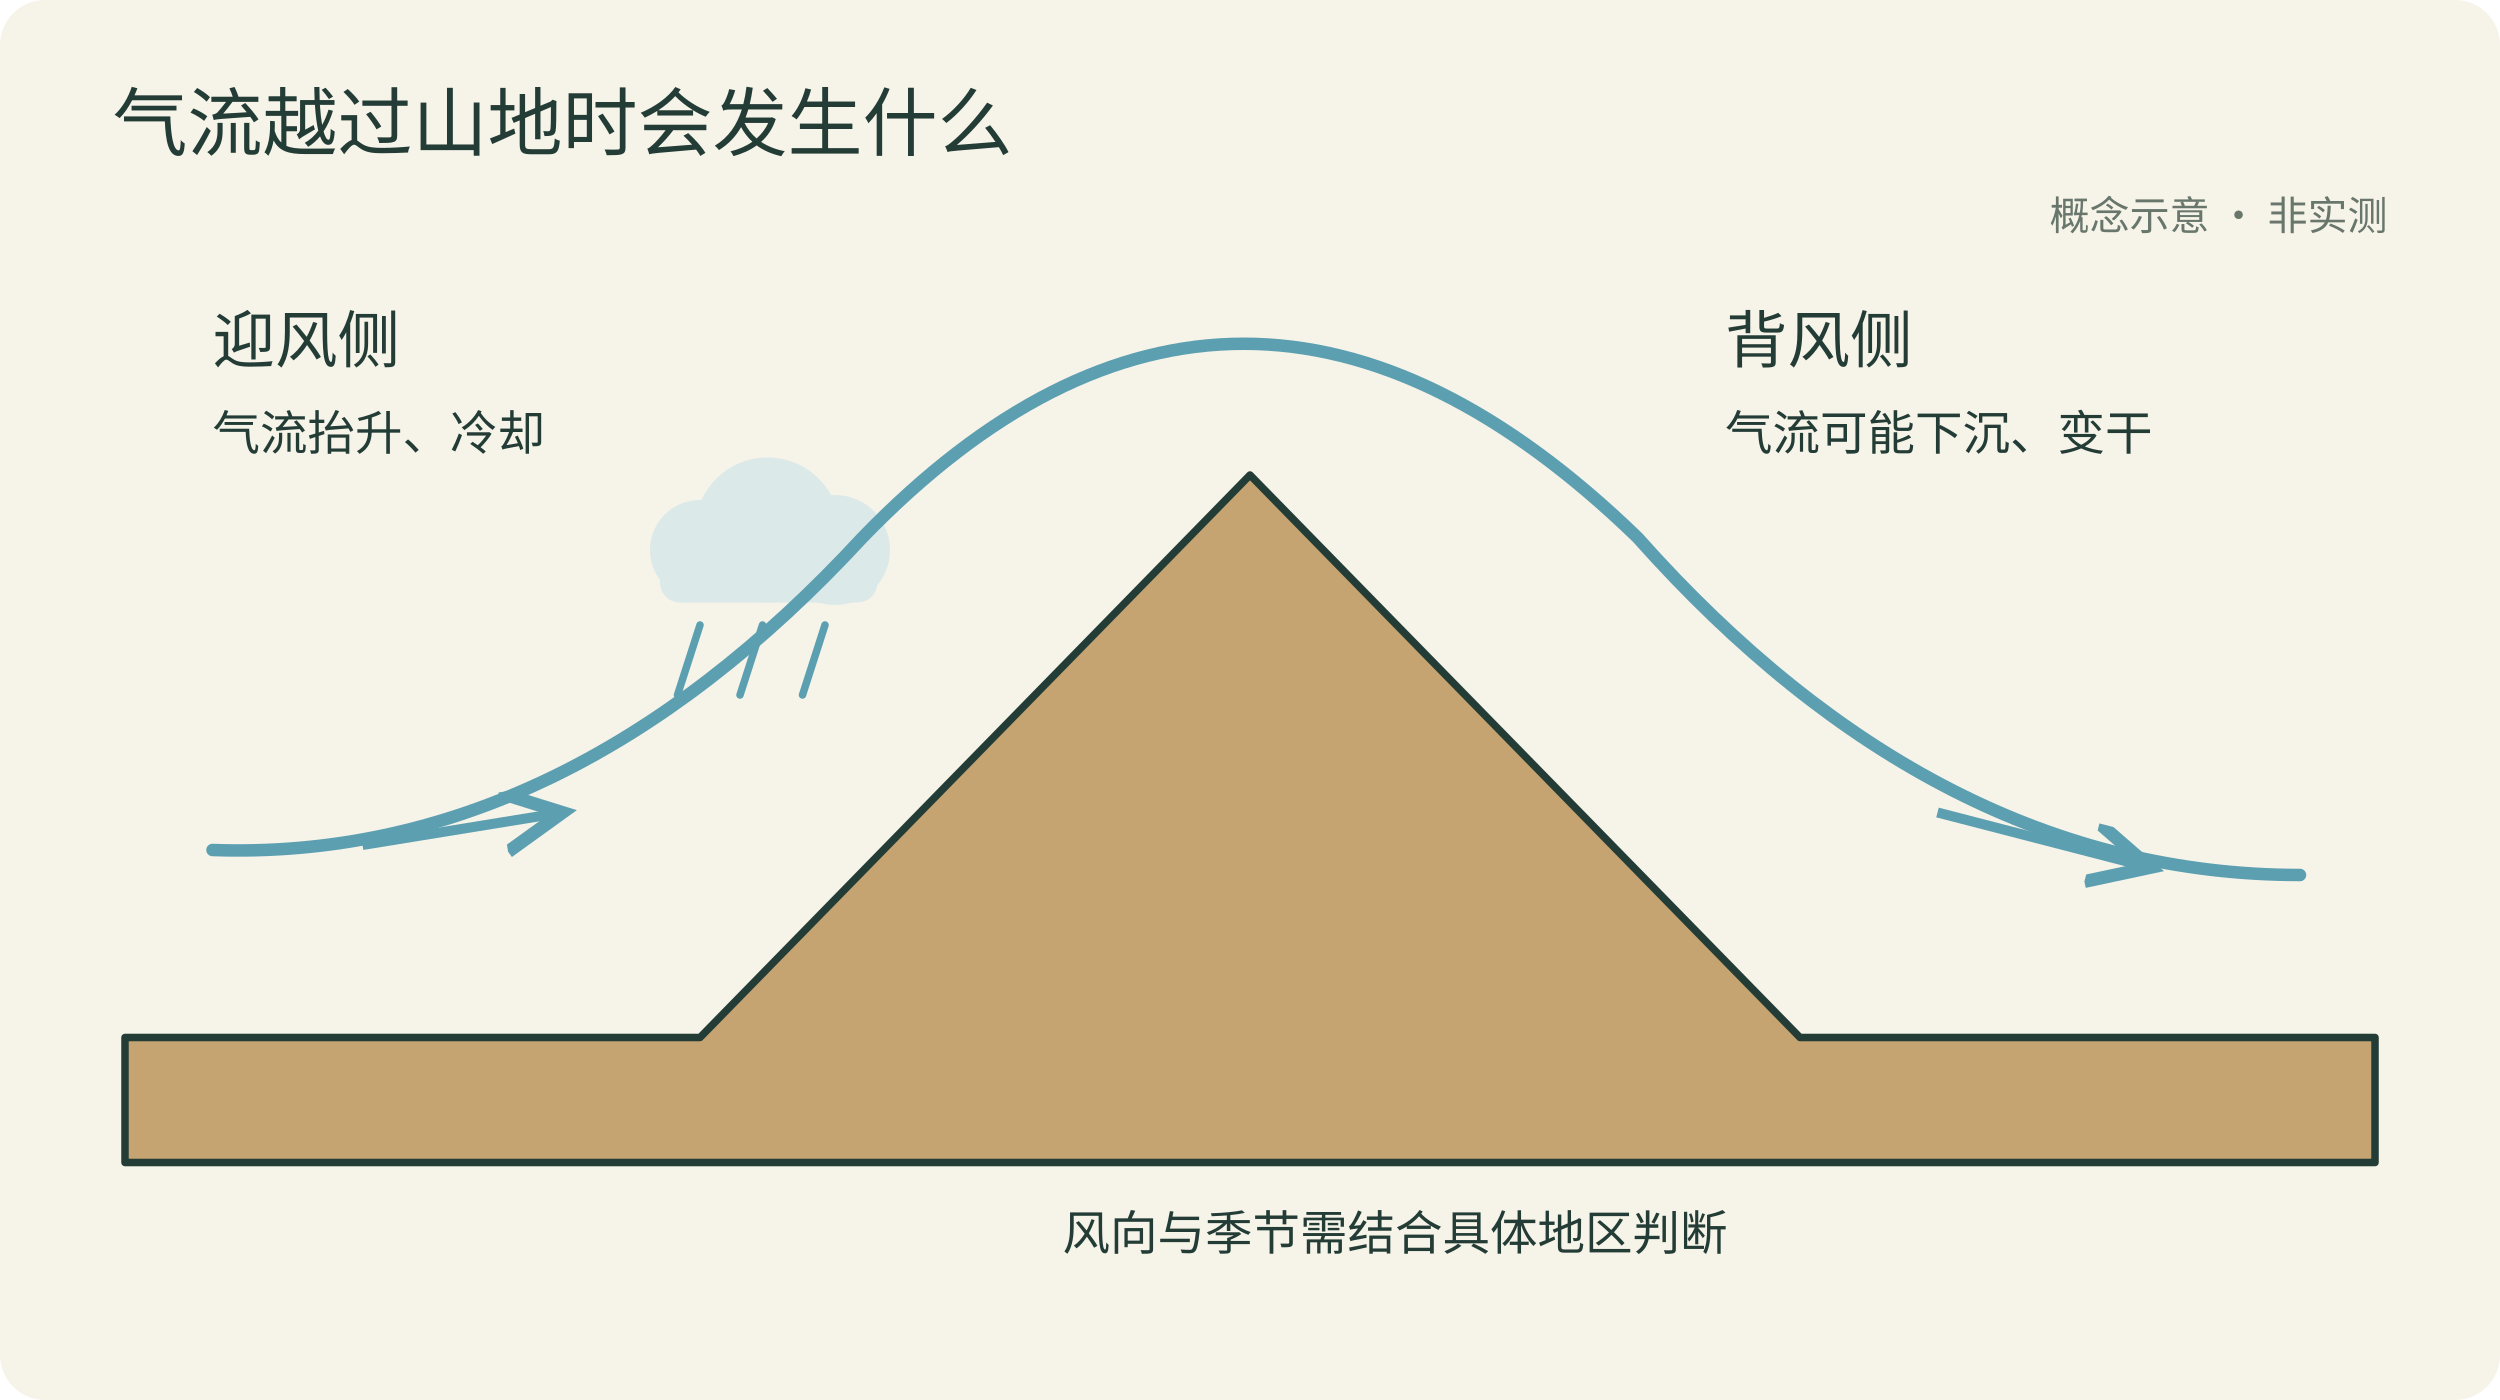
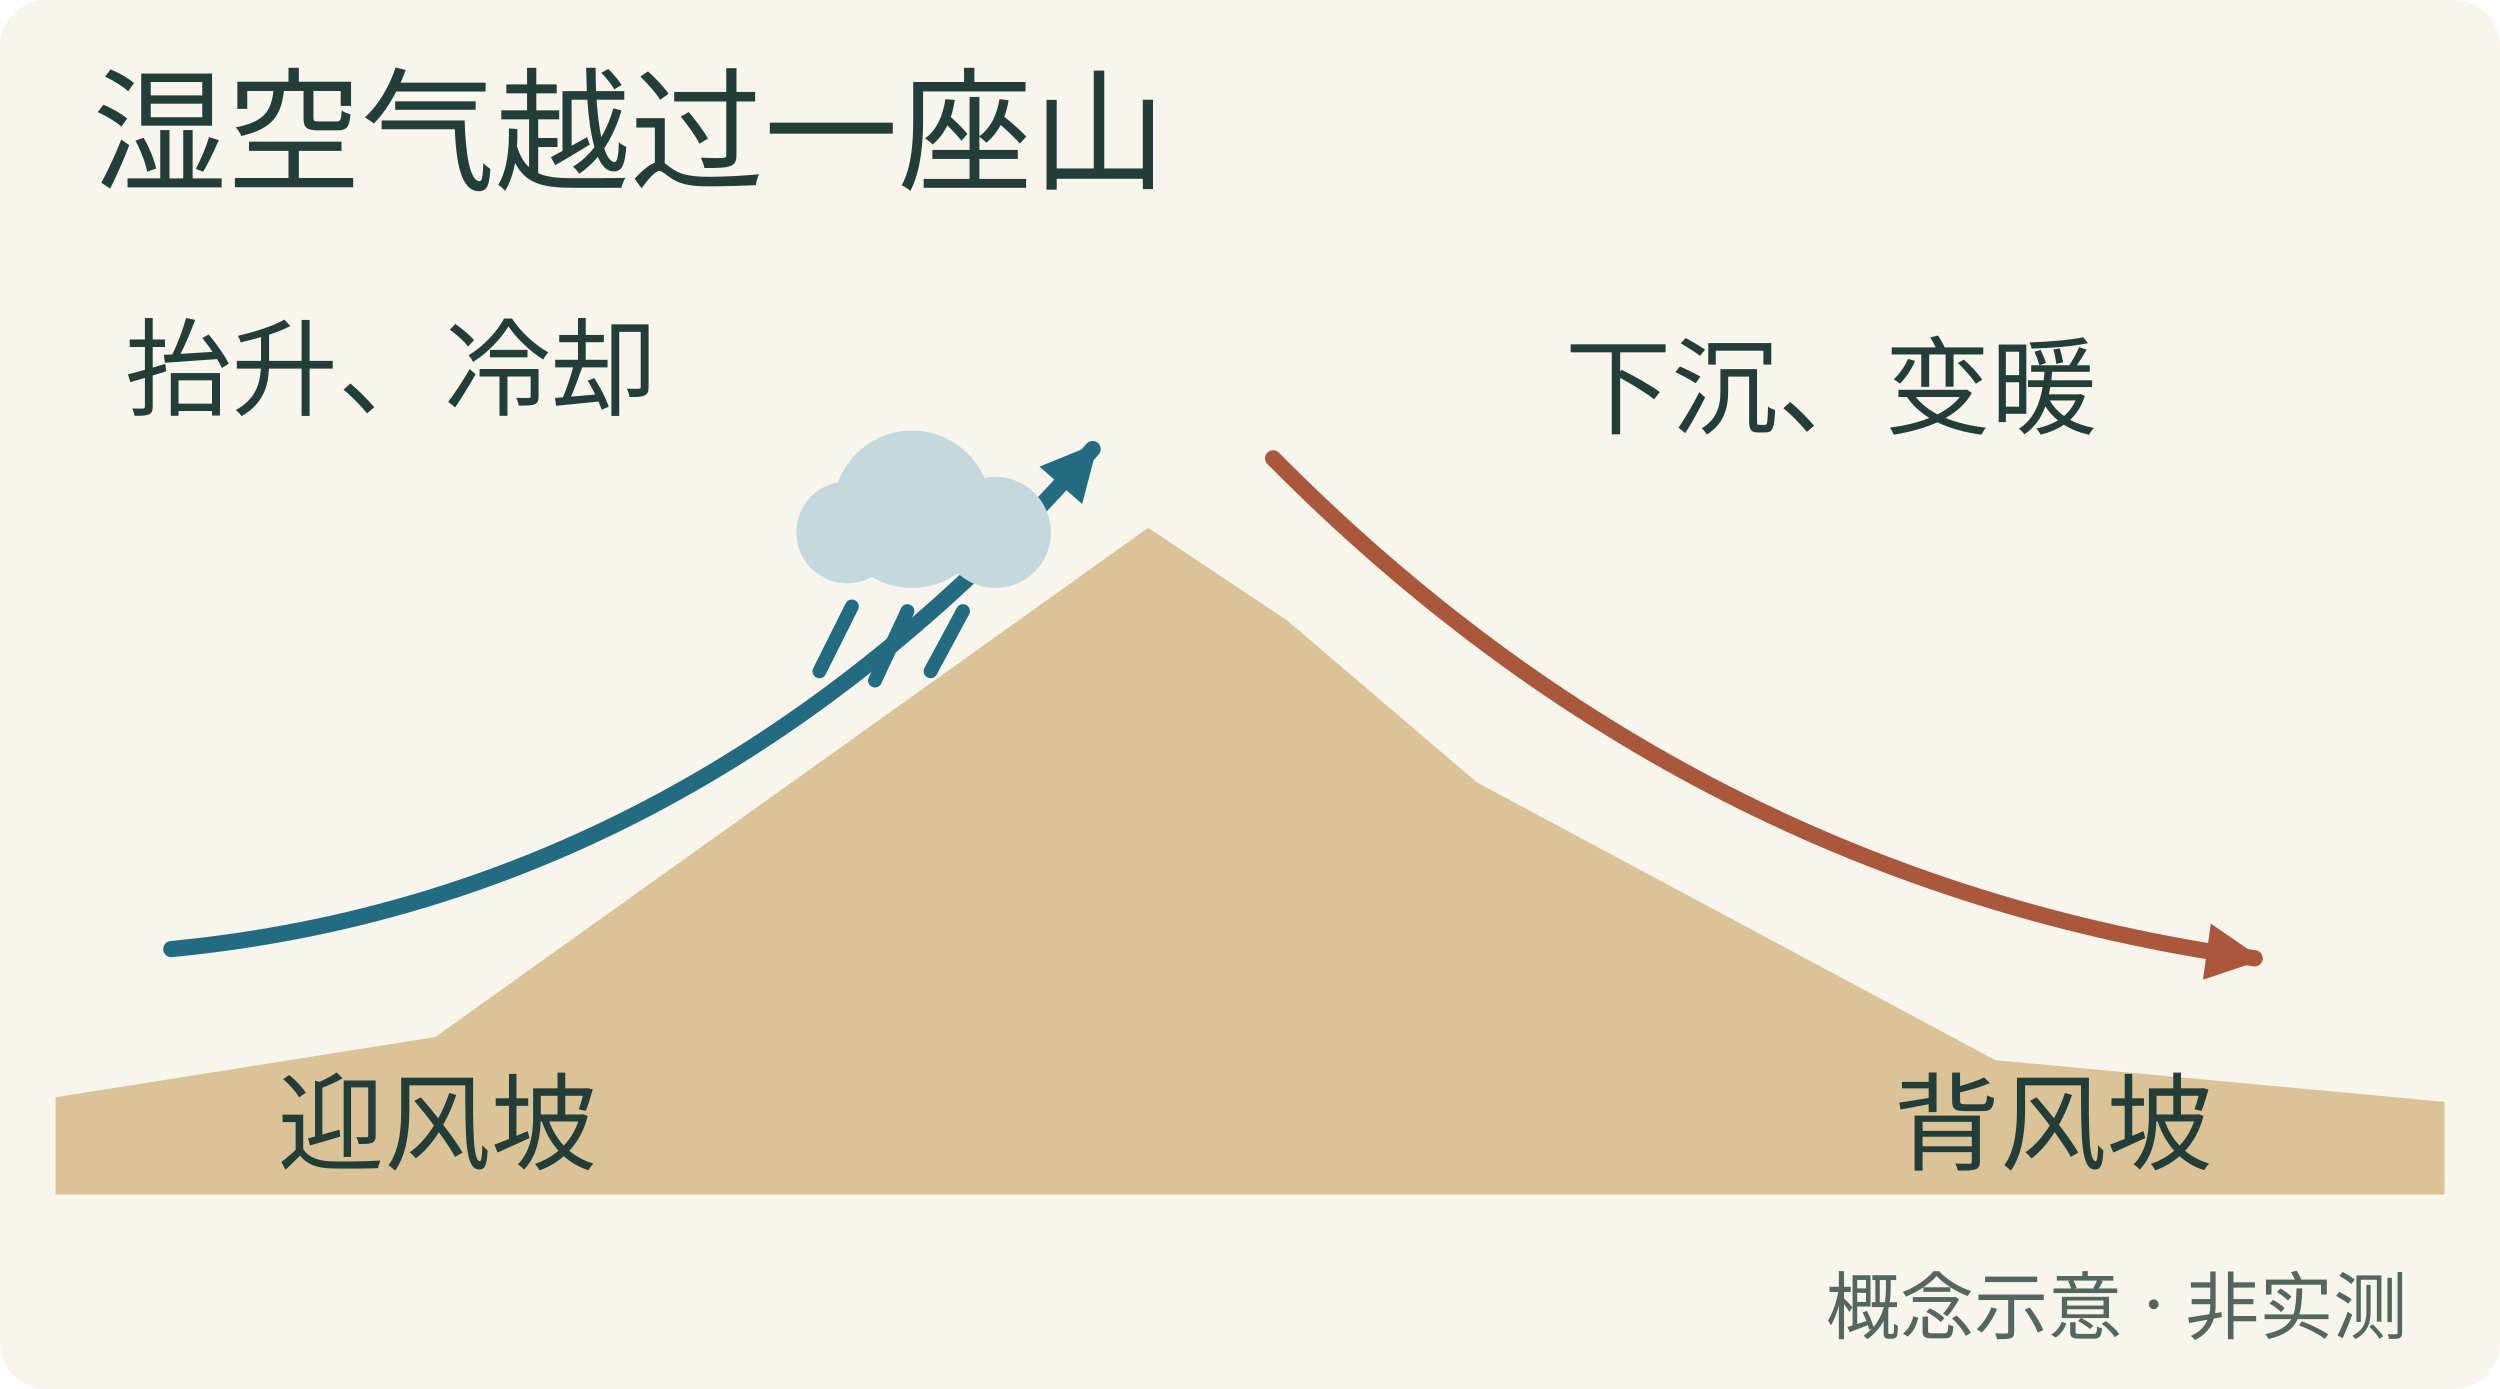
- <svg xmlns="http://www.w3.org/2000/svg" viewBox="0 0 1000 560" width="1000" height="560" role="img" aria-labelledby="title desc">
+ <svg xmlns="http://www.w3.org/2000/svg" width="540" height="300" viewBox="0 0 540 300" role="img" aria-labelledby="title desc">
  <defs>
-     <marker id="arrow" markerWidth="8" markerHeight="8" refX="6" refY="3" orient="auto" markerUnits="strokeWidth">
-       <path d="M0 0 L6 3 L0 6" fill="none" stroke="#5c9fb1" stroke-width="1.3" />
+     <marker id="warm" viewBox="0 0 10 10" refX="8.5" refY="5" markerWidth="3.5" markerHeight="3.5" orient="auto">
+       <path d="M0 0L10 5L0 10Z" fill="#aa583b" />
    </marker>
-     <marker id="warm" markerWidth="8" markerHeight="8" refX="6" refY="3" orient="auto" markerUnits="strokeWidth">
-       <path d="M0 0 L6 3 L0 6" fill="none" stroke="#b7735c" stroke-width="1.3" />
+     <marker id="cool" viewBox="0 0 10 10" refX="8.5" refY="5" markerWidth="3.5" markerHeight="3.5" orient="auto">
+       <path d="M0 0L10 5L0 10Z" fill="#236b81" />
    </marker>
  </defs>
-   <rect width="1000" height="560" rx="18" fill="#f6f3e9" />
-   <g font-family="system-ui, -apple-system, 'PingFang SC', 'Noto Sans CJK SC', sans-serif">
-     <text x="45" y="60" font-size="30" text-anchor="start" fill="#233c36">气流越过山地时会发生什么</text>
-     <text x="955" y="92" font-size="16" text-anchor="end" fill="#68766c">概念示意 · 非实测</text>
-     <path d="M50 415 L280 415 L500 190 L720 415 L950 415 L950 465 L50 465 Z" fill="#c5a471" stroke="#233c36" stroke-width="3" stroke-linejoin="round" stroke-linecap="round" />
-     <g fill="#dce9e9">
-       <circle cx="280" cy="220" r="20" fill="#dce9e9" />
-       <circle cx="307" cy="212" r="29" fill="#dce9e9" />
-       <circle cx="334" cy="220" r="22" fill="#dce9e9" />
-       <rect x="264" y="220" width="87" height="21" rx="8" fill="#dce9e9" />
-     </g>
-     <path d="M280 250 l-9 28" fill="none" stroke="#5c9fb1" stroke-width="3" stroke-linejoin="round" stroke-linecap="round" />
-     <path d="M305 250 l-9 28" fill="none" stroke="#5c9fb1" stroke-width="3" stroke-linejoin="round" stroke-linecap="round" />
-     <path d="M330 250 l-9 28" fill="none" stroke="#5c9fb1" stroke-width="3" stroke-linejoin="round" stroke-linecap="round" />
-     <path d="M85 340 Q225 345 345 215 Q495 60 655 215 Q775 350 920 350" fill="none" stroke="#5c9fb1" stroke-width="5" stroke-linejoin="round" stroke-linecap="round" />
-     <path d="M145 338 L225 325" fill="none" stroke="#5c9fb1" stroke-width="4" marker-end="url(#arrow)" />
-     <path d="M775 325 L860 347" fill="none" stroke="#5c9fb1" stroke-width="4" marker-end="url(#arrow)" />
-     <text x="85" y="145" font-size="25" text-anchor="start" fill="#233c36">迎风侧</text>
-     <text x="85" y="180" font-size="19" text-anchor="start" fill="#233c36">气流抬升、冷却</text>
-     <text x="690" y="145" font-size="25" text-anchor="start" fill="#233c36">背风侧</text>
-     <text x="690" y="180" font-size="19" text-anchor="start" fill="#233c36">气流可能下沉、变干</text>
-     <text x="425" y="500" font-size="19" text-anchor="start" fill="#233c36">风向与季节需结合具体地区判断</text>
+   <rect x="0" y="0" width="540" height="300" rx="10" fill="#f7f5ec" />
+   <g font-family="system-ui,-apple-system,'PingFang SC',sans-serif">
+     <text x="20" y="39" font-size="29" fill="#233e39" text-anchor="start">湿空气越过一座山</text>
+     <path d="M12 237L94 224 248 114 278 134 319 169 431 229 528 238V258H12Z" fill="#dbc398" stroke="none" stroke-width="2" stroke-linecap="round" stroke-linejoin="round" />
+     <path d="M37 205Q151 194 236 97" fill="none" stroke="#236b81" stroke-width="3.5" stroke-linecap="round" marker-end="url(#cool)" />
+     <path d="M275 99Q365 190 487 207" fill="none" stroke="#aa583b" stroke-width="3.5" stroke-linecap="round" marker-end="url(#warm)" />
+     <circle cx="183" cy="115" r="11" fill="#c4d9de" />
+     <circle cx="197" cy="110" r="17" fill="#c4d9de" />
+     <circle cx="215" cy="115" r="12" fill="#c4d9de" />
+     <path d="M184 131l-7 14m19-13-7 15m19-15-7 13" fill="none" stroke="#236b81" stroke-width="3" stroke-linecap="round" stroke-linejoin="round" />
+     <text x="27" y="88" font-size="23" fill="#233e39" text-anchor="start">抬升、冷却</text>
+     <text x="338" y="92" font-size="23" fill="#233e39" text-anchor="start">下沉、变暖</text>
+     <text x="60" y="251" font-size="23" fill="#233e39" text-anchor="start">迎风坡</text>
+     <text x="409" y="251" font-size="23" fill="#233e39" text-anchor="start">背风坡</text>
+     <text x="520" y="288" font-size="16" fill="#53675f" text-anchor="end">概念示意 · 非实测</text>
  </g>
</svg>
